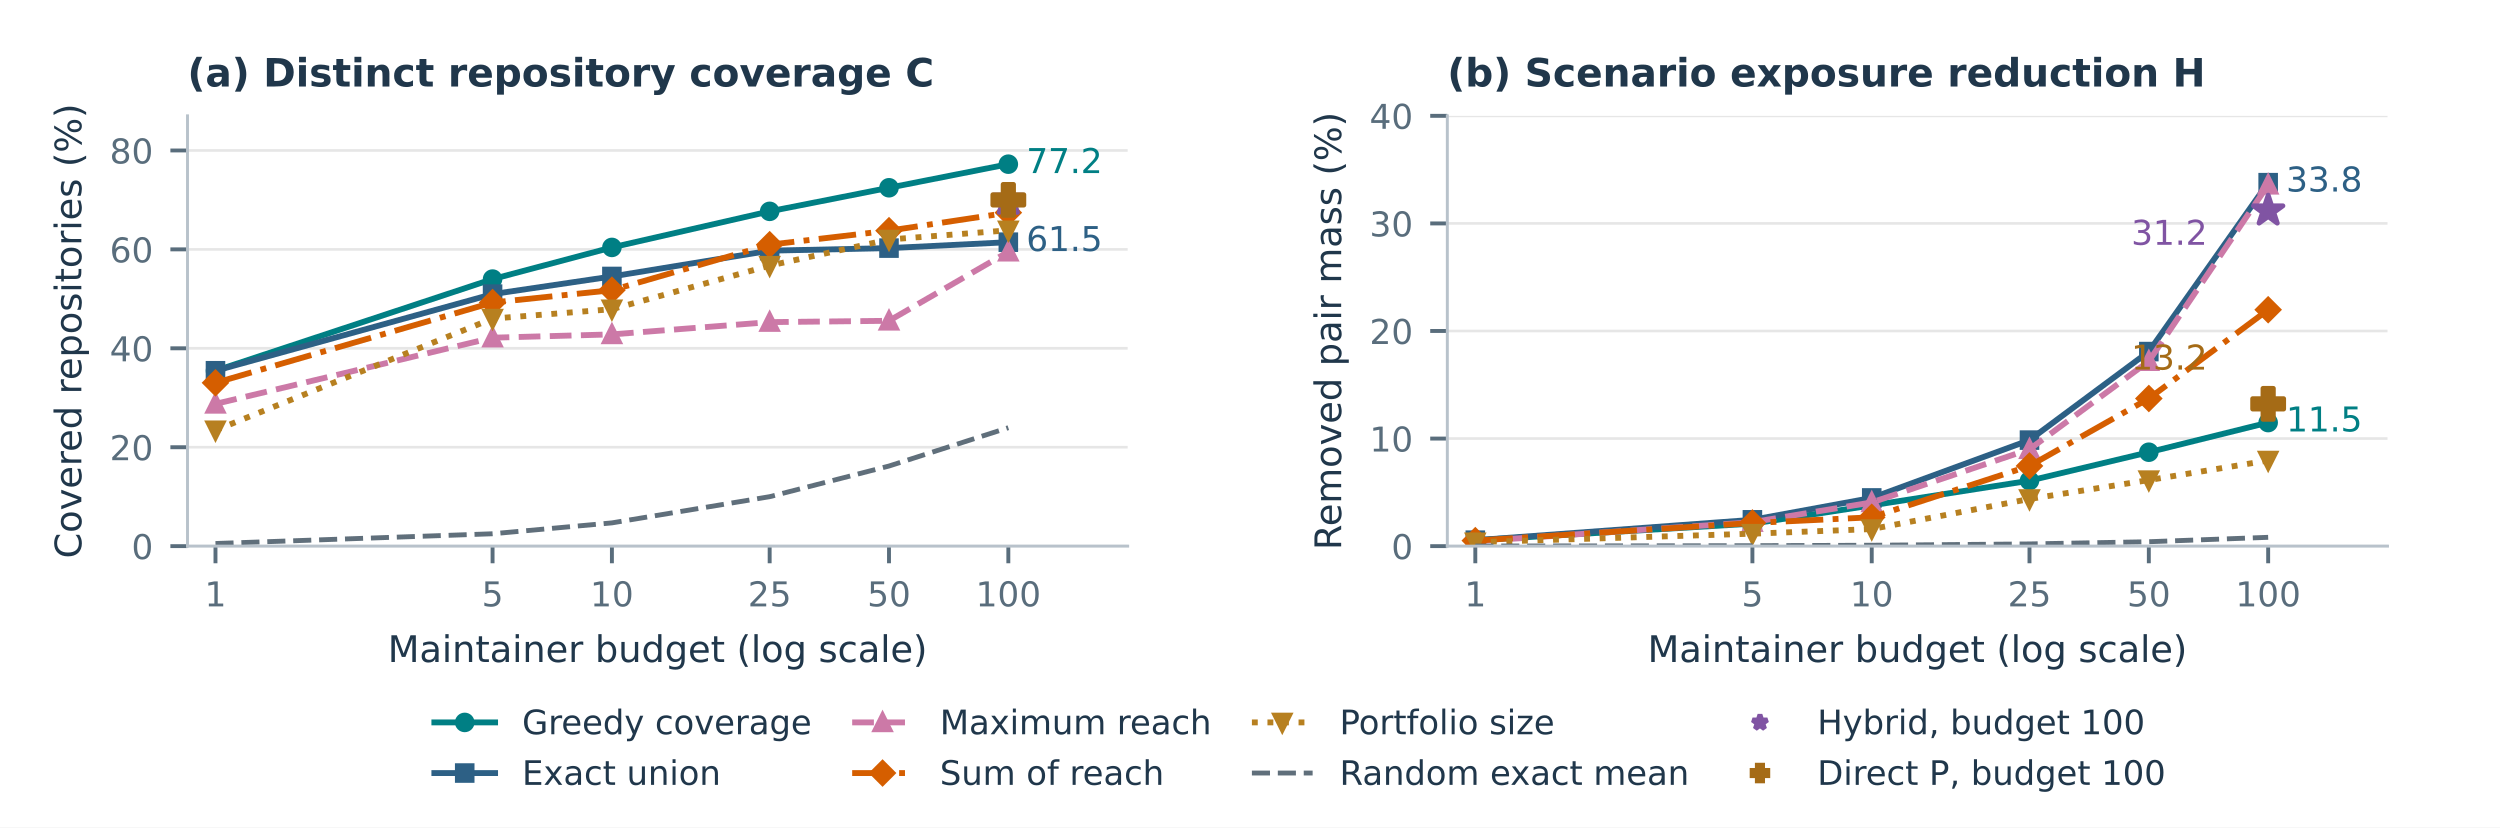
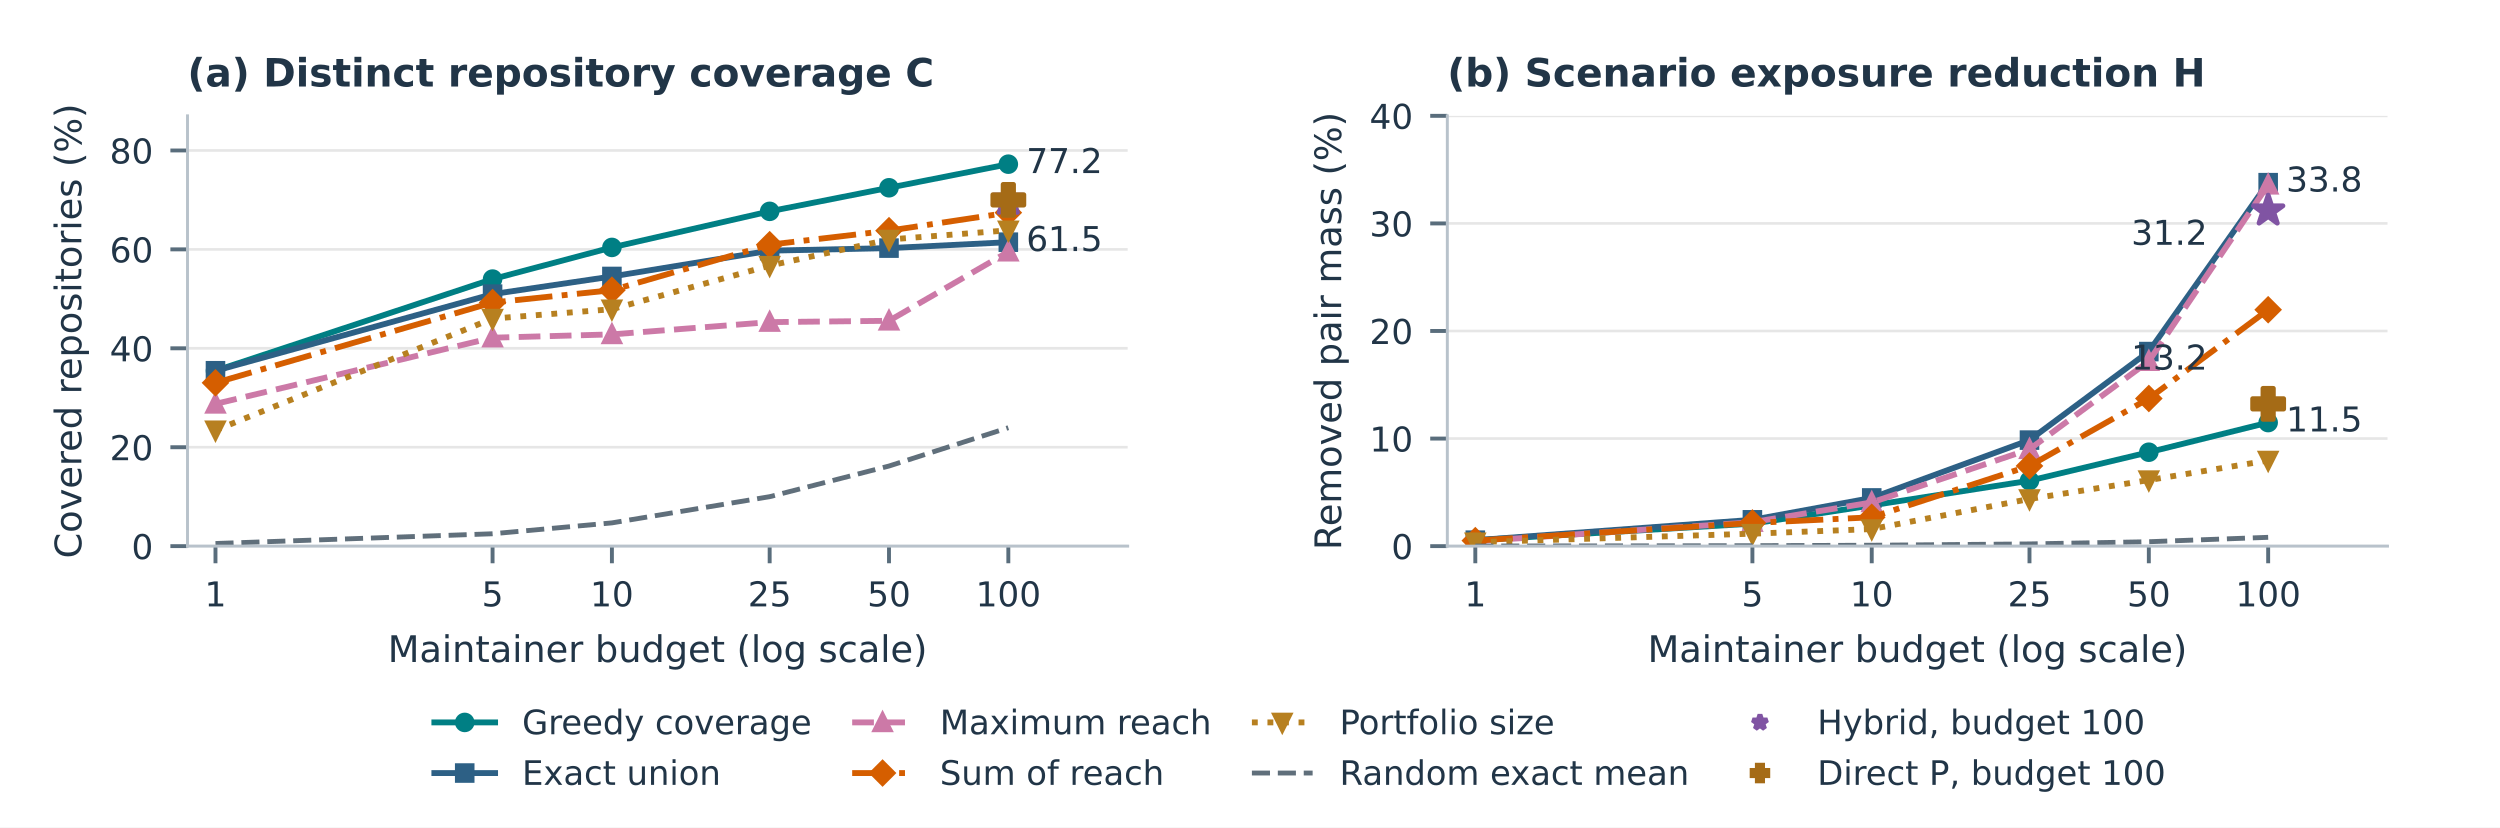
<svg xmlns="http://www.w3.org/2000/svg" xmlns:xlink="http://www.w3.org/1999/xlink" width="511.2pt" height="169.2pt" viewBox="0 0 511.2 169.2" version="1.1">
  <defs>
    <style type="text/css">*{stroke-linejoin: round; stroke-linecap: butt}</style>
  </defs>
  <g id="figure_1">
    <g id="patch_1">
      <path d="M 0 169.2 L 511.2 169.2 L 511.2 0 L 0 0 z " style="fill: #ffffff" />
    </g>
    <g id="axes_1">
      <g id="patch_2">
        <path d="M 38.34 111.672 L 230.586 111.672 L 230.586 23.688 L 38.34 23.688 z " style="fill: #ffffff" />
      </g>
      <g id="matplotlib.axis_1">
        <g id="xtick_1">
          <g id="line2d_1">
            <defs>
              <path id="m0b7fe95cc1" d="M 0 0 L 0 3.5 " style="stroke: #596d7c; stroke-width: 0.8" />
            </defs>
            <g>
              <use xlink:href="#m0b7fe95cc1" x="44.061" y="111.672" style="fill: #596d7c; stroke: #596d7c; stroke-width: 0.8" />
            </g>
          </g>
          <g id="text_1">
-             <text style="font-size: 7px; font-family: 'DejaVu Sans'; text-anchor: middle; fill: #596d7c" x="44.061" y="123.99" transform="rotate(-0 44.0614 123.9904)">1</text>
+             <text style="font-size: 7px; font-family: 'DejaVu Sans'; text-anchor: middle; fill: #213547" x="44.061" y="123.99" transform="rotate(-0 44.0614 123.9904)">1</text>
          </g>
        </g>
        <g id="xtick_2">
          <g id="line2d_2">
            <g>
              <use xlink:href="#m0b7fe95cc1" x="100.721" y="111.672" style="fill: #596d7c; stroke: #596d7c; stroke-width: 0.8" />
            </g>
          </g>
          <g id="text_2">
-             <text style="font-size: 7px; font-family: 'DejaVu Sans'; text-anchor: middle; fill: #596d7c" x="100.721" y="123.99" transform="rotate(-0 100.7209 123.9904)">5</text>
+             <text style="font-size: 7px; font-family: 'DejaVu Sans'; text-anchor: middle; fill: #213547" x="100.721" y="123.99" transform="rotate(-0 100.7209 123.9904)">5</text>
          </g>
        </g>
        <g id="xtick_3">
          <g id="line2d_3">
            <g>
              <use xlink:href="#m0b7fe95cc1" x="125.123" y="111.672" style="fill: #596d7c; stroke: #596d7c; stroke-width: 0.8" />
            </g>
          </g>
          <g id="text_3">
-             <text style="font-size: 7px; font-family: 'DejaVu Sans'; text-anchor: middle; fill: #596d7c" x="125.123" y="123.99" transform="rotate(-0 125.1228 123.9904)">10</text>
+             <text style="font-size: 7px; font-family: 'DejaVu Sans'; text-anchor: middle; fill: #213547" x="125.123" y="123.99" transform="rotate(-0 125.1228 123.9904)">10</text>
          </g>
        </g>
        <g id="xtick_4">
          <g id="line2d_4">
            <g>
              <use xlink:href="#m0b7fe95cc1" x="157.38" y="111.672" style="fill: #596d7c; stroke: #596d7c; stroke-width: 0.8" />
            </g>
          </g>
          <g id="text_4">
-             <text style="font-size: 7px; font-family: 'DejaVu Sans'; text-anchor: middle; fill: #596d7c" x="157.38" y="123.99" transform="rotate(-0 157.3804 123.9904)">25</text>
+             <text style="font-size: 7px; font-family: 'DejaVu Sans'; text-anchor: middle; fill: #213547" x="157.38" y="123.99" transform="rotate(-0 157.3804 123.9904)">25</text>
          </g>
        </g>
        <g id="xtick_5">
          <g id="line2d_5">
            <g>
              <use xlink:href="#m0b7fe95cc1" x="181.782" y="111.672" style="fill: #596d7c; stroke: #596d7c; stroke-width: 0.8" />
            </g>
          </g>
          <g id="text_5">
-             <text style="font-size: 7px; font-family: 'DejaVu Sans'; text-anchor: middle; fill: #596d7c" x="181.782" y="123.99" transform="rotate(-0 181.7823 123.9904)">50</text>
+             <text style="font-size: 7px; font-family: 'DejaVu Sans'; text-anchor: middle; fill: #213547" x="181.782" y="123.99" transform="rotate(-0 181.7823 123.9904)">50</text>
          </g>
        </g>
        <g id="xtick_6">
          <g id="line2d_6">
            <g>
              <use xlink:href="#m0b7fe95cc1" x="206.184" y="111.672" style="fill: #596d7c; stroke: #596d7c; stroke-width: 0.8" />
            </g>
          </g>
          <g id="text_6">
-             <text style="font-size: 7px; font-family: 'DejaVu Sans'; text-anchor: middle; fill: #596d7c" x="206.184" y="123.99" transform="rotate(-0 206.1842 123.9904)">100</text>
+             <text style="font-size: 7px; font-family: 'DejaVu Sans'; text-anchor: middle; fill: #213547" x="206.184" y="123.99" transform="rotate(-0 206.1842 123.9904)">100</text>
          </g>
        </g>
        <g id="text_7">
-           <text style="font-size: 7.5px; font-family: 'DejaVu Sans'; text-anchor: middle; fill: #20374b" x="134.463" y="135.371" transform="rotate(-0 134.4631 135.3708)">Maintainer budget (log scale)</text>
+           <text style="font-size: 7.5px; font-family: 'DejaVu Sans'; text-anchor: middle; fill: #213547" x="134.463" y="135.371" transform="rotate(-0 134.4631 135.3708)">Maintainer budget (log scale)</text>
        </g>
      </g>
      <g id="matplotlib.axis_2">
        <g id="ytick_1">
          <g id="line2d_7">
            <path d="M 38.34 111.672 L 230.586 111.672 " clip-path="url(#p21499a0220)" style="fill: none; stroke: #e6e6e6; stroke-width: 0.55; stroke-linecap: square" />
          </g>
          <g id="line2d_8">
            <defs>
              <path id="m4d96f2b78e" d="M 0 0 L -3.5 0 " style="stroke: #596d7c; stroke-width: 0.8" />
            </defs>
            <g>
              <use xlink:href="#m4d96f2b78e" x="38.34" y="111.672" style="fill: #596d7c; stroke: #596d7c; stroke-width: 0.8" />
            </g>
          </g>
          <g id="text_8">
-             <text style="font-size: 7px; font-family: 'DejaVu Sans'; text-anchor: end; fill: #596d7c" x="31.34" y="114.331" transform="rotate(-0 31.34 114.3312)">0</text>
+             <text style="font-size: 7px; font-family: 'DejaVu Sans'; text-anchor: end; fill: #213547" x="31.34" y="114.331" transform="rotate(-0 31.34 114.3312)">0</text>
          </g>
        </g>
        <g id="ytick_2">
          <g id="line2d_9">
            <path d="M 38.34 91.446 L 230.586 91.446 " clip-path="url(#p21499a0220)" style="fill: none; stroke: #e6e6e6; stroke-width: 0.55; stroke-linecap: square" />
          </g>
          <g id="line2d_10">
            <g>
              <use xlink:href="#m4d96f2b78e" x="38.34" y="91.446" style="fill: #596d7c; stroke: #596d7c; stroke-width: 0.8" />
            </g>
          </g>
          <g id="text_9">
-             <text style="font-size: 7px; font-family: 'DejaVu Sans'; text-anchor: end; fill: #596d7c" x="31.34" y="94.105" transform="rotate(-0 31.34 94.10497)">20</text>
+             <text style="font-size: 7px; font-family: 'DejaVu Sans'; text-anchor: end; fill: #213547" x="31.34" y="94.105" transform="rotate(-0 31.34 94.10497)">20</text>
          </g>
        </g>
        <g id="ytick_3">
          <g id="line2d_11">
            <path d="M 38.34 71.22 L 230.586 71.22 " clip-path="url(#p21499a0220)" style="fill: none; stroke: #e6e6e6; stroke-width: 0.55; stroke-linecap: square" />
          </g>
          <g id="line2d_12">
            <g>
              <use xlink:href="#m4d96f2b78e" x="38.34" y="71.22" style="fill: #596d7c; stroke: #596d7c; stroke-width: 0.8" />
            </g>
          </g>
          <g id="text_10">
-             <text style="font-size: 7px; font-family: 'DejaVu Sans'; text-anchor: end; fill: #596d7c" x="31.34" y="73.879" transform="rotate(-0 31.34 73.87877)">40</text>
+             <text style="font-size: 7px; font-family: 'DejaVu Sans'; text-anchor: end; fill: #213547" x="31.34" y="73.879" transform="rotate(-0 31.34 73.87877)">40</text>
          </g>
        </g>
        <g id="ytick_4">
          <g id="line2d_13">
            <path d="M 38.34 50.993 L 230.586 50.993 " clip-path="url(#p21499a0220)" style="fill: none; stroke: #e6e6e6; stroke-width: 0.55; stroke-linecap: square" />
          </g>
          <g id="line2d_14">
            <g>
              <use xlink:href="#m4d96f2b78e" x="38.34" y="50.993" style="fill: #596d7c; stroke: #596d7c; stroke-width: 0.8" />
            </g>
          </g>
          <g id="text_11">
-             <text style="font-size: 7px; font-family: 'DejaVu Sans'; text-anchor: end; fill: #596d7c" x="31.34" y="53.653" transform="rotate(-0 31.34 53.65256)">60</text>
+             <text style="font-size: 7px; font-family: 'DejaVu Sans'; text-anchor: end; fill: #213547" x="31.34" y="53.653" transform="rotate(-0 31.34 53.65256)">60</text>
          </g>
        </g>
        <g id="ytick_5">
          <g id="line2d_15">
            <path d="M 38.34 30.767 L 230.586 30.767 " clip-path="url(#p21499a0220)" style="fill: none; stroke: #e6e6e6; stroke-width: 0.55; stroke-linecap: square" />
          </g>
          <g id="line2d_16">
            <g>
              <use xlink:href="#m4d96f2b78e" x="38.34" y="30.767" style="fill: #596d7c; stroke: #596d7c; stroke-width: 0.8" />
            </g>
          </g>
          <g id="text_12">
-             <text style="font-size: 7px; font-family: 'DejaVu Sans'; text-anchor: end; fill: #596d7c" x="31.34" y="33.426" transform="rotate(-0 31.34 33.42635)">80</text>
+             <text style="font-size: 7px; font-family: 'DejaVu Sans'; text-anchor: end; fill: #213547" x="31.34" y="33.426" transform="rotate(-0 31.34 33.42635)">80</text>
          </g>
        </g>
        <g id="text_13">
-           <text style="font-size: 7.5px; font-family: 'DejaVu Sans'; text-anchor: middle; fill: #20374b" x="16.631" y="67.68" transform="rotate(-90 16.63074 67.68)">Covered repositories (%)</text>
+           <text style="font-size: 7.5px; font-family: 'DejaVu Sans'; text-anchor: middle; fill: #213547" x="16.631" y="67.68" transform="rotate(-90 16.63074 67.68)">Covered repositories (%)</text>
        </g>
      </g>
      <g id="line2d_17">
        <path d="M 44.061 75.809 L 100.721 57.066 L 125.123 50.593 L 157.38 43.217 L 181.782 38.394 L 206.184 33.571 " clip-path="url(#p21499a0220)" style="fill: none; stroke: #007f84; stroke-width: 1.2; stroke-linecap: square" />
        <defs>
          <path id="mbb539a782c" d="M 0 1.5 C 0.398 1.5 0.779 1.342 1.061 1.061 C 1.342 0.779 1.5 0.398 1.5 0 C 1.5 -0.398 1.342 -0.779 1.061 -1.061 C 0.779 -1.342 0.398 -1.5 0 -1.5 C -0.398 -1.5 -0.779 -1.342 -1.061 -1.061 C -1.342 -0.779 -1.5 -0.398 -1.5 0 C -1.5 0.398 -1.342 0.779 -1.061 1.061 C -0.779 1.342 -0.398 1.5 0 1.5 z " style="stroke: #007f84" />
        </defs>
        <g clip-path="url(#p21499a0220)">
          <use xlink:href="#mbb539a782c" x="44.061" y="75.809" style="fill: #007f84; stroke: #007f84" />
          <use xlink:href="#mbb539a782c" x="100.721" y="57.066" style="fill: #007f84; stroke: #007f84" />
          <use xlink:href="#mbb539a782c" x="125.123" y="50.593" style="fill: #007f84; stroke: #007f84" />
          <use xlink:href="#mbb539a782c" x="157.38" y="43.217" style="fill: #007f84; stroke: #007f84" />
          <use xlink:href="#mbb539a782c" x="181.782" y="38.394" style="fill: #007f84; stroke: #007f84" />
          <use xlink:href="#mbb539a782c" x="206.184" y="33.571" style="fill: #007f84; stroke: #007f84" />
        </g>
      </g>
      <g id="line2d_18">
        <path d="M 44.061 75.809 L 100.721 60.14 L 125.123 56.53 L 157.38 51.256 L 181.782 50.734 L 206.184 49.521 " clip-path="url(#p21499a0220)" style="fill: none; stroke: #2d6085; stroke-width: 1.2; stroke-linecap: square" />
        <defs>
          <path id="m2850913793" d="M -1.5 1.5 L 1.5 1.5 L 1.5 -1.5 L -1.5 -1.5 z " style="stroke: #2d6085; stroke-linejoin: miter" />
        </defs>
        <g clip-path="url(#p21499a0220)">
          <use xlink:href="#m2850913793" x="44.061" y="75.809" style="fill: #2d6085; stroke: #2d6085; stroke-linejoin: miter" />
          <use xlink:href="#m2850913793" x="100.721" y="60.14" style="fill: #2d6085; stroke: #2d6085; stroke-linejoin: miter" />
          <use xlink:href="#m2850913793" x="125.123" y="56.53" style="fill: #2d6085; stroke: #2d6085; stroke-linejoin: miter" />
          <use xlink:href="#m2850913793" x="157.38" y="51.256" style="fill: #2d6085; stroke: #2d6085; stroke-linejoin: miter" />
          <use xlink:href="#m2850913793" x="181.782" y="50.734" style="fill: #2d6085; stroke: #2d6085; stroke-linejoin: miter" />
          <use xlink:href="#m2850913793" x="206.184" y="49.521" style="fill: #2d6085; stroke: #2d6085; stroke-linejoin: miter" />
        </g>
      </g>
      <g id="line2d_19">
        <path d="M 44.061 82.592 L 100.721 69.053 L 125.123 68.376 L 157.38 65.866 L 181.782 65.598 L 206.184 51.481 " clip-path="url(#p21499a0220)" style="fill: none; stroke-dasharray: 4.44,1.92; stroke-dashoffset: 0; stroke: #cc79a7; stroke-width: 1.2" />
        <defs>
          <path id="m390934f4c7" d="M 0 -1.5 L -1.5 1.5 L 1.5 1.5 z " style="stroke: #cc79a7; stroke-linejoin: miter" />
        </defs>
        <g clip-path="url(#p21499a0220)">
          <use xlink:href="#m390934f4c7" x="44.061" y="82.592" style="fill: #cc79a7; stroke: #cc79a7; stroke-linejoin: miter" />
          <use xlink:href="#m390934f4c7" x="100.721" y="69.053" style="fill: #cc79a7; stroke: #cc79a7; stroke-linejoin: miter" />
          <use xlink:href="#m390934f4c7" x="125.123" y="68.376" style="fill: #cc79a7; stroke: #cc79a7; stroke-linejoin: miter" />
          <use xlink:href="#m390934f4c7" x="157.38" y="65.866" style="fill: #cc79a7; stroke: #cc79a7; stroke-linejoin: miter" />
          <use xlink:href="#m390934f4c7" x="181.782" y="65.598" style="fill: #cc79a7; stroke: #cc79a7; stroke-linejoin: miter" />
          <use xlink:href="#m390934f4c7" x="206.184" y="51.481" style="fill: #cc79a7; stroke: #cc79a7; stroke-linejoin: miter" />
        </g>
      </g>
      <g id="line2d_20">
        <path d="M 44.061 78.277 L 100.721 61.861 L 125.123 59.337 L 157.38 50.029 L 181.782 47.166 L 206.184 43.485 " clip-path="url(#p21499a0220)" style="fill: none; stroke-dasharray: 7.68,1.92,1.2,1.92; stroke-dashoffset: 0; stroke: #d55e00; stroke-width: 1.2" />
        <defs>
          <path id="m4b7c8ccb7c" d="M -0 2.121 L 2.121 0 L 0 -2.121 L -2.121 -0 z " style="stroke: #d55e00; stroke-linejoin: miter" />
        </defs>
        <g clip-path="url(#p21499a0220)">
          <use xlink:href="#m4b7c8ccb7c" x="44.061" y="78.277" style="fill: #d55e00; stroke: #d55e00; stroke-linejoin: miter" />
          <use xlink:href="#m4b7c8ccb7c" x="100.721" y="61.861" style="fill: #d55e00; stroke: #d55e00; stroke-linejoin: miter" />
          <use xlink:href="#m4b7c8ccb7c" x="125.123" y="59.337" style="fill: #d55e00; stroke: #d55e00; stroke-linejoin: miter" />
          <use xlink:href="#m4b7c8ccb7c" x="157.38" y="50.029" style="fill: #d55e00; stroke: #d55e00; stroke-linejoin: miter" />
          <use xlink:href="#m4b7c8ccb7c" x="181.782" y="47.166" style="fill: #d55e00; stroke: #d55e00; stroke-linejoin: miter" />
          <use xlink:href="#m4b7c8ccb7c" x="206.184" y="43.485" style="fill: #d55e00; stroke: #d55e00; stroke-linejoin: miter" />
        </g>
      </g>
      <g id="line2d_21">
        <path d="M 44.061 87.979 L 100.721 65.147 L 125.123 63.229 L 157.38 54.316 L 181.782 48.971 L 206.184 47.095 " clip-path="url(#p21499a0220)" style="fill: none; stroke-dasharray: 1.2,1.98; stroke-dashoffset: 0; stroke: #b78020; stroke-width: 1.2" />
        <defs>
          <path id="mfa577115ef" d="M -0 1.5 L 1.5 -1.5 L -1.5 -1.5 z " style="stroke: #b78020; stroke-linejoin: miter" />
        </defs>
        <g clip-path="url(#p21499a0220)">
          <use xlink:href="#mfa577115ef" x="44.061" y="87.979" style="fill: #b78020; stroke: #b78020; stroke-linejoin: miter" />
          <use xlink:href="#mfa577115ef" x="100.721" y="65.147" style="fill: #b78020; stroke: #b78020; stroke-linejoin: miter" />
          <use xlink:href="#mfa577115ef" x="125.123" y="63.229" style="fill: #b78020; stroke: #b78020; stroke-linejoin: miter" />
          <use xlink:href="#mfa577115ef" x="157.38" y="54.316" style="fill: #b78020; stroke: #b78020; stroke-linejoin: miter" />
          <use xlink:href="#mfa577115ef" x="181.782" y="48.971" style="fill: #b78020; stroke: #b78020; stroke-linejoin: miter" />
          <use xlink:href="#mfa577115ef" x="206.184" y="47.095" style="fill: #b78020; stroke: #b78020; stroke-linejoin: miter" />
        </g>
      </g>
      <g id="line2d_22">
        <path d="M 44.061 111.138 L 100.721 109.144 L 125.123 106.92 L 157.38 101.561 L 181.782 95.295 L 206.184 87.461 " clip-path="url(#p21499a0220)" style="fill: none; stroke-dasharray: 3.7,1.6; stroke-dashoffset: 0; stroke: #606f7b" />
      </g>
      <g id="patch_3">
        <path d="M 38.34 111.672 L 38.34 23.688 " style="fill: none; stroke: #b8c2cb; stroke-width: 0.6; stroke-linejoin: miter; stroke-linecap: square" />
      </g>
      <g id="patch_4">
        <path d="M 38.34 111.672 L 230.586 111.672 " style="fill: none; stroke: #b8c2cb; stroke-width: 0.6; stroke-linejoin: miter; stroke-linecap: square" />
      </g>
      <g id="text_14">
-         <text style="font-size: 7px; font-family: 'DejaVu Sans'; text-anchor: start; fill: #007f84" x="209.858" y="35.389" transform="rotate(-0 209.8582 35.38916)">77.2</text>
+         <text style="font-size: 7px; font-family: 'DejaVu Sans'; text-anchor: start; fill: #213547" x="209.858" y="35.389" transform="rotate(-0 209.8582 35.38916)">77.2</text>
      </g>
      <g id="text_15">
-         <text style="font-size: 7px; font-family: 'DejaVu Sans'; text-anchor: start; fill: #2d6085" x="209.858" y="51.339" transform="rotate(-0 209.8582 51.33941)">61.5</text>
+         <text style="font-size: 7px; font-family: 'DejaVu Sans'; text-anchor: start; fill: #213547" x="209.858" y="51.339" transform="rotate(-0 209.8582 51.33941)">61.5</text>
      </g>
      <g id="text_16">
-         <text style="font-weight: 700; font-size: 8px; font-family: 'DejaVu Sans'; text-anchor: start; fill: #20374b" x="38.34" y="17.688" transform="rotate(-0 38.34 17.688)">(a) Distinct repository coverage C</text>
+         <text style="font-weight: 700; font-size: 8px; font-family: 'DejaVu Sans'; text-anchor: start; fill: #213547" x="38.34" y="17.688" transform="rotate(-0 38.34 17.688)">(a) Distinct repository coverage C</text>
      </g>
      <g id="PathCollection_1">
        <defs>
          <path id="m5193dff53f" d="M 0 -3.162 L -0.71 -0.977 L -3.008 -0.977 L -1.149 0.373 L -1.859 2.558 L -0 1.208 L 1.859 2.558 L 1.149 0.373 L 3.008 -0.977 L 0.71 -0.977 z " style="stroke: #8054a3" />
        </defs>
        <g clip-path="url(#p21499a0220)">
          <use xlink:href="#m5193dff53f" x="206.184" y="40.876" style="fill: #8054a3; stroke: #8054a3" />
        </g>
      </g>
      <g id="PathCollection_2">
        <defs>
          <path id="m9509cee7b8" d="M -1.054 3.162 L 1.054 3.162 L 1.054 1.054 L 3.162 1.054 L 3.162 -1.054 L 1.054 -1.054 L 1.054 -3.162 L -1.054 -3.162 L -1.054 -1.054 L -3.162 -1.054 L -3.162 1.054 L -1.054 1.054 z " style="stroke: #a56b16" />
        </defs>
        <g clip-path="url(#p21499a0220)">
          <use xlink:href="#m9509cee7b8" x="206.184" y="40.876" style="fill: #a56b16; stroke: #a56b16" />
        </g>
      </g>
    </g>
    <g id="axes_2">
      <g id="patch_5">
        <path d="M 295.95 111.672 L 488.196 111.672 L 488.196 23.688 L 295.95 23.688 z " style="fill: #ffffff" />
      </g>
      <g id="matplotlib.axis_3">
        <g id="xtick_7">
          <g id="line2d_23">
            <g>
              <use xlink:href="#m0b7fe95cc1" x="301.671" y="111.672" style="fill: #596d7c; stroke: #596d7c; stroke-width: 0.8" />
            </g>
          </g>
          <g id="text_17">
-             <text style="font-size: 7px; font-family: 'DejaVu Sans'; text-anchor: middle; fill: #596d7c" x="301.671" y="123.99" transform="rotate(-0 301.6712 123.9904)">1</text>
+             <text style="font-size: 7px; font-family: 'DejaVu Sans'; text-anchor: middle; fill: #213547" x="301.671" y="123.99" transform="rotate(-0 301.6712 123.9904)">1</text>
          </g>
        </g>
        <g id="xtick_8">
          <g id="line2d_24">
            <g>
              <use xlink:href="#m0b7fe95cc1" x="358.331" y="111.672" style="fill: #596d7c; stroke: #596d7c; stroke-width: 0.8" />
            </g>
          </g>
          <g id="text_18">
-             <text style="font-size: 7px; font-family: 'DejaVu Sans'; text-anchor: middle; fill: #596d7c" x="358.331" y="123.99" transform="rotate(-0 358.3307 123.9904)">5</text>
+             <text style="font-size: 7px; font-family: 'DejaVu Sans'; text-anchor: middle; fill: #213547" x="358.331" y="123.99" transform="rotate(-0 358.3307 123.9904)">5</text>
          </g>
        </g>
        <g id="xtick_9">
          <g id="line2d_25">
            <g>
              <use xlink:href="#m0b7fe95cc1" x="382.733" y="111.672" style="fill: #596d7c; stroke: #596d7c; stroke-width: 0.8" />
            </g>
          </g>
          <g id="text_19">
-             <text style="font-size: 7px; font-family: 'DejaVu Sans'; text-anchor: middle; fill: #596d7c" x="382.733" y="123.99" transform="rotate(-0 382.7327 123.9904)">10</text>
+             <text style="font-size: 7px; font-family: 'DejaVu Sans'; text-anchor: middle; fill: #213547" x="382.733" y="123.99" transform="rotate(-0 382.7327 123.9904)">10</text>
          </g>
        </g>
        <g id="xtick_10">
          <g id="line2d_26">
            <g>
              <use xlink:href="#m0b7fe95cc1" x="414.99" y="111.672" style="fill: #596d7c; stroke: #596d7c; stroke-width: 0.8" />
            </g>
          </g>
          <g id="text_20">
-             <text style="font-size: 7px; font-family: 'DejaVu Sans'; text-anchor: middle; fill: #596d7c" x="414.99" y="123.99" transform="rotate(-0 414.9902 123.9904)">25</text>
+             <text style="font-size: 7px; font-family: 'DejaVu Sans'; text-anchor: middle; fill: #213547" x="414.99" y="123.99" transform="rotate(-0 414.9902 123.9904)">25</text>
          </g>
        </g>
        <g id="xtick_11">
          <g id="line2d_27">
            <g>
              <use xlink:href="#m0b7fe95cc1" x="439.392" y="111.672" style="fill: #596d7c; stroke: #596d7c; stroke-width: 0.8" />
            </g>
          </g>
          <g id="text_21">
-             <text style="font-size: 7px; font-family: 'DejaVu Sans'; text-anchor: middle; fill: #596d7c" x="439.392" y="123.99" transform="rotate(-0 439.3922 123.9904)">50</text>
+             <text style="font-size: 7px; font-family: 'DejaVu Sans'; text-anchor: middle; fill: #213547" x="439.392" y="123.99" transform="rotate(-0 439.3922 123.9904)">50</text>
          </g>
        </g>
        <g id="xtick_12">
          <g id="line2d_28">
            <g>
              <use xlink:href="#m0b7fe95cc1" x="463.794" y="111.672" style="fill: #596d7c; stroke: #596d7c; stroke-width: 0.8" />
            </g>
          </g>
          <g id="text_22">
-             <text style="font-size: 7px; font-family: 'DejaVu Sans'; text-anchor: middle; fill: #596d7c" x="463.794" y="123.99" transform="rotate(-0 463.7941 123.9904)">100</text>
+             <text style="font-size: 7px; font-family: 'DejaVu Sans'; text-anchor: middle; fill: #213547" x="463.794" y="123.99" transform="rotate(-0 463.7941 123.9904)">100</text>
          </g>
        </g>
        <g id="text_23">
-           <text style="font-size: 7.5px; font-family: 'DejaVu Sans'; text-anchor: middle; fill: #20374b" x="392.073" y="135.371" transform="rotate(-0 392.0729 135.3708)">Maintainer budget (log scale)</text>
+           <text style="font-size: 7.5px; font-family: 'DejaVu Sans'; text-anchor: middle; fill: #213547" x="392.073" y="135.371" transform="rotate(-0 392.0729 135.3708)">Maintainer budget (log scale)</text>
        </g>
      </g>
      <g id="matplotlib.axis_4">
        <g id="ytick_6">
          <g id="line2d_29">
            <path d="M 295.95 111.672 L 488.196 111.672 " clip-path="url(#p31257782d8)" style="fill: none; stroke: #e6e6e6; stroke-width: 0.55; stroke-linecap: square" />
          </g>
          <g id="line2d_30">
            <g>
              <use xlink:href="#m4d96f2b78e" x="295.95" y="111.672" style="fill: #596d7c; stroke: #596d7c; stroke-width: 0.8" />
            </g>
          </g>
          <g id="text_24">
-             <text style="font-size: 7px; font-family: 'DejaVu Sans'; text-anchor: end; fill: #596d7c" x="288.95" y="114.331" transform="rotate(-0 288.9498 114.3312)">0</text>
+             <text style="font-size: 7px; font-family: 'DejaVu Sans'; text-anchor: end; fill: #213547" x="288.95" y="114.331" transform="rotate(-0 288.9498 114.3312)">0</text>
          </g>
        </g>
        <g id="ytick_7">
          <g id="line2d_31">
            <path d="M 295.95 89.676 L 488.196 89.676 " clip-path="url(#p31257782d8)" style="fill: none; stroke: #e6e6e6; stroke-width: 0.55; stroke-linecap: square" />
          </g>
          <g id="line2d_32">
            <g>
              <use xlink:href="#m4d96f2b78e" x="295.95" y="89.676" style="fill: #596d7c; stroke: #596d7c; stroke-width: 0.8" />
            </g>
          </g>
          <g id="text_25">
-             <text style="font-size: 7px; font-family: 'DejaVu Sans'; text-anchor: end; fill: #596d7c" x="288.95" y="92.335" transform="rotate(-0 288.9498 92.33518)">10</text>
+             <text style="font-size: 7px; font-family: 'DejaVu Sans'; text-anchor: end; fill: #213547" x="288.95" y="92.335" transform="rotate(-0 288.9498 92.33518)">10</text>
          </g>
        </g>
        <g id="ytick_8">
          <g id="line2d_33">
            <path d="M 295.95 67.68 L 488.196 67.68 " clip-path="url(#p31257782d8)" style="fill: none; stroke: #e6e6e6; stroke-width: 0.55; stroke-linecap: square" />
          </g>
          <g id="line2d_34">
            <g>
              <use xlink:href="#m4d96f2b78e" x="295.95" y="67.68" style="fill: #596d7c; stroke: #596d7c; stroke-width: 0.8" />
            </g>
          </g>
          <g id="text_26">
-             <text style="font-size: 7px; font-family: 'DejaVu Sans'; text-anchor: end; fill: #596d7c" x="288.95" y="70.339" transform="rotate(-0 288.9498 70.33918)">20</text>
+             <text style="font-size: 7px; font-family: 'DejaVu Sans'; text-anchor: end; fill: #213547" x="288.95" y="70.339" transform="rotate(-0 288.9498 70.33918)">20</text>
          </g>
        </g>
        <g id="ytick_9">
          <g id="line2d_35">
            <path d="M 295.95 45.684 L 488.196 45.684 " clip-path="url(#p31257782d8)" style="fill: none; stroke: #e6e6e6; stroke-width: 0.55; stroke-linecap: square" />
          </g>
          <g id="line2d_36">
            <g>
              <use xlink:href="#m4d96f2b78e" x="295.95" y="45.684" style="fill: #596d7c; stroke: #596d7c; stroke-width: 0.8" />
            </g>
          </g>
          <g id="text_27">
-             <text style="font-size: 7px; font-family: 'DejaVu Sans'; text-anchor: end; fill: #596d7c" x="288.95" y="48.343" transform="rotate(-0 288.9498 48.34318)">30</text>
+             <text style="font-size: 7px; font-family: 'DejaVu Sans'; text-anchor: end; fill: #213547" x="288.95" y="48.343" transform="rotate(-0 288.9498 48.34318)">30</text>
          </g>
        </g>
        <g id="ytick_10">
          <g id="line2d_37">
            <path d="M 295.95 23.688 L 488.196 23.688 " clip-path="url(#p31257782d8)" style="fill: none; stroke: #e6e6e6; stroke-width: 0.55; stroke-linecap: square" />
          </g>
          <g id="line2d_38">
            <g>
              <use xlink:href="#m4d96f2b78e" x="295.95" y="23.688" style="fill: #596d7c; stroke: #596d7c; stroke-width: 0.8" />
            </g>
          </g>
          <g id="text_28">
-             <text style="font-size: 7px; font-family: 'DejaVu Sans'; text-anchor: end; fill: #596d7c" x="288.95" y="26.347" transform="rotate(-0 288.9498 26.34718)">40</text>
+             <text style="font-size: 7px; font-family: 'DejaVu Sans'; text-anchor: end; fill: #213547" x="288.95" y="26.347" transform="rotate(-0 288.9498 26.34718)">40</text>
          </g>
        </g>
        <g id="text_29">
-           <text style="font-size: 7.5px; font-family: 'DejaVu Sans'; text-anchor: middle; fill: #20374b" x="274.241" y="67.68" transform="rotate(-90 274.2406 67.68)">Removed pair mass (%)</text>
+           <text style="font-size: 7.5px; font-family: 'DejaVu Sans'; text-anchor: middle; fill: #213547" x="274.241" y="67.68" transform="rotate(-90 274.2406 67.68)">Removed pair mass (%)</text>
        </g>
      </g>
      <g id="line2d_39">
        <path d="M 301.671 110.462 L 358.331 107.069 L 382.733 103.337 L 414.99 98.29 L 439.392 92.469 L 463.794 86.41 " clip-path="url(#p31257782d8)" style="fill: none; stroke: #007f84; stroke-width: 1.2; stroke-linecap: square" />
        <g clip-path="url(#p31257782d8)">
          <use xlink:href="#mbb539a782c" x="301.671" y="110.462" style="fill: #007f84; stroke: #007f84" />
          <use xlink:href="#mbb539a782c" x="358.331" y="107.069" style="fill: #007f84; stroke: #007f84" />
          <use xlink:href="#mbb539a782c" x="382.733" y="103.337" style="fill: #007f84; stroke: #007f84" />
          <use xlink:href="#mbb539a782c" x="414.99" y="98.29" style="fill: #007f84; stroke: #007f84" />
          <use xlink:href="#mbb539a782c" x="439.392" y="92.469" style="fill: #007f84; stroke: #007f84" />
          <use xlink:href="#mbb539a782c" x="463.794" y="86.41" style="fill: #007f84; stroke: #007f84" />
        </g>
      </g>
      <g id="line2d_40">
        <path d="M 301.671 110.462 L 358.331 106.291 L 382.733 101.817 L 414.99 89.993 L 439.392 71.891 L 463.794 37.353 " clip-path="url(#p31257782d8)" style="fill: none; stroke: #2d6085; stroke-width: 1.2; stroke-linecap: square" />
        <g clip-path="url(#p31257782d8)">
          <use xlink:href="#m2850913793" x="301.671" y="110.462" style="fill: #2d6085; stroke: #2d6085; stroke-linejoin: miter" />
          <use xlink:href="#m2850913793" x="358.331" y="106.291" style="fill: #2d6085; stroke: #2d6085; stroke-linejoin: miter" />
          <use xlink:href="#m2850913793" x="382.733" y="101.817" style="fill: #2d6085; stroke: #2d6085; stroke-linejoin: miter" />
          <use xlink:href="#m2850913793" x="414.99" y="89.993" style="fill: #2d6085; stroke: #2d6085; stroke-linejoin: miter" />
          <use xlink:href="#m2850913793" x="439.392" y="71.891" style="fill: #2d6085; stroke: #2d6085; stroke-linejoin: miter" />
          <use xlink:href="#m2850913793" x="463.794" y="37.353" style="fill: #2d6085; stroke: #2d6085; stroke-linejoin: miter" />
        </g>
      </g>
      <g id="line2d_41">
        <path d="M 301.671 110.691 L 358.331 106.772 L 382.733 102.735 L 414.99 91.865 L 439.392 73.86 L 463.794 37.796 " clip-path="url(#p31257782d8)" style="fill: none; stroke-dasharray: 4.44,1.92; stroke-dashoffset: 0; stroke: #cc79a7; stroke-width: 1.2" />
        <g clip-path="url(#p31257782d8)">
          <use xlink:href="#m390934f4c7" x="301.671" y="110.691" style="fill: #cc79a7; stroke: #cc79a7; stroke-linejoin: miter" />
          <use xlink:href="#m390934f4c7" x="358.331" y="106.772" style="fill: #cc79a7; stroke: #cc79a7; stroke-linejoin: miter" />
          <use xlink:href="#m390934f4c7" x="382.733" y="102.735" style="fill: #cc79a7; stroke: #cc79a7; stroke-linejoin: miter" />
          <use xlink:href="#m390934f4c7" x="414.99" y="91.865" style="fill: #cc79a7; stroke: #cc79a7; stroke-linejoin: miter" />
          <use xlink:href="#m390934f4c7" x="439.392" y="73.86" style="fill: #cc79a7; stroke: #cc79a7; stroke-linejoin: miter" />
          <use xlink:href="#m390934f4c7" x="463.794" y="37.796" style="fill: #cc79a7; stroke: #cc79a7; stroke-linejoin: miter" />
        </g>
      </g>
      <g id="line2d_42">
        <path d="M 301.671 110.545 L 358.331 106.941 L 382.733 105.775 L 414.99 95.275 L 439.392 81.485 L 463.794 63.335 " clip-path="url(#p31257782d8)" style="fill: none; stroke-dasharray: 7.68,1.92,1.2,1.92; stroke-dashoffset: 0; stroke: #d55e00; stroke-width: 1.2" />
        <g clip-path="url(#p31257782d8)">
          <use xlink:href="#m4b7c8ccb7c" x="301.671" y="110.545" style="fill: #d55e00; stroke: #d55e00; stroke-linejoin: miter" />
          <use xlink:href="#m4b7c8ccb7c" x="358.331" y="106.941" style="fill: #d55e00; stroke: #d55e00; stroke-linejoin: miter" />
          <use xlink:href="#m4b7c8ccb7c" x="382.733" y="105.775" style="fill: #d55e00; stroke: #d55e00; stroke-linejoin: miter" />
          <use xlink:href="#m4b7c8ccb7c" x="414.99" y="95.275" style="fill: #d55e00; stroke: #d55e00; stroke-linejoin: miter" />
          <use xlink:href="#m4b7c8ccb7c" x="439.392" y="81.485" style="fill: #d55e00; stroke: #d55e00; stroke-linejoin: miter" />
          <use xlink:href="#m4b7c8ccb7c" x="463.794" y="63.335" style="fill: #d55e00; stroke: #d55e00; stroke-linejoin: miter" />
        </g>
      </g>
      <g id="line2d_43">
        <path d="M 301.671 110.872 L 358.331 109.13 L 382.733 108.184 L 414.99 102.033 L 439.392 98.169 L 463.794 94.165 " clip-path="url(#p31257782d8)" style="fill: none; stroke-dasharray: 1.2,1.98; stroke-dashoffset: 0; stroke: #b78020; stroke-width: 1.2" />
        <g clip-path="url(#p31257782d8)">
          <use xlink:href="#mfa577115ef" x="301.671" y="110.872" style="fill: #b78020; stroke: #b78020; stroke-linejoin: miter" />
          <use xlink:href="#mfa577115ef" x="358.331" y="109.13" style="fill: #b78020; stroke: #b78020; stroke-linejoin: miter" />
          <use xlink:href="#mfa577115ef" x="382.733" y="108.184" style="fill: #b78020; stroke: #b78020; stroke-linejoin: miter" />
          <use xlink:href="#mfa577115ef" x="414.99" y="102.033" style="fill: #b78020; stroke: #b78020; stroke-linejoin: miter" />
          <use xlink:href="#mfa577115ef" x="439.392" y="98.169" style="fill: #b78020; stroke: #b78020; stroke-linejoin: miter" />
          <use xlink:href="#mfa577115ef" x="463.794" y="94.165" style="fill: #b78020; stroke: #b78020; stroke-linejoin: miter" />
        </g>
      </g>
      <g id="line2d_44">
        <path d="M 301.671 111.654 L 358.331 111.582 L 382.733 111.492 L 414.99 111.222 L 439.392 110.772 L 463.794 109.872 " clip-path="url(#p31257782d8)" style="fill: none; stroke-dasharray: 3.7,1.6; stroke-dashoffset: 0; stroke: #606f7b" />
      </g>
      <g id="patch_6">
        <path d="M 295.95 111.672 L 295.95 23.688 " style="fill: none; stroke: #b8c2cb; stroke-width: 0.6; stroke-linejoin: miter; stroke-linecap: square" />
      </g>
      <g id="patch_7">
        <path d="M 295.95 111.672 L 488.196 111.672 " style="fill: none; stroke: #b8c2cb; stroke-width: 0.6; stroke-linejoin: miter; stroke-linecap: square" />
      </g>
      <g id="text_30">
-         <text style="font-size: 7px; font-family: 'DejaVu Sans'; text-anchor: start; fill: #007f84" x="467.468" y="88.228" transform="rotate(-0 467.468 88.22806)">11.5</text>
+         <text style="font-size: 7px; font-family: 'DejaVu Sans'; text-anchor: start; fill: #213547" x="467.468" y="88.228" transform="rotate(-0 467.468 88.22806)">11.5</text>
      </g>
      <g id="text_31">
-         <text style="font-size: 7px; font-family: 'DejaVu Sans'; text-anchor: start; fill: #2d6085" x="467.468" y="39.172" transform="rotate(-0 467.468 39.1717)">33.8</text>
+         <text style="font-size: 7px; font-family: 'DejaVu Sans'; text-anchor: start; fill: #213547" x="467.468" y="39.172" transform="rotate(-0 467.468 39.1717)">33.8</text>
      </g>
      <g id="text_32">
-         <text style="font-size: 7px; font-family: 'DejaVu Sans'; text-anchor: start; fill: #8054a3" x="435.794" y="50.066" transform="rotate(-0 435.7941 50.06592)">31.2</text>
+         <text style="font-size: 7px; font-family: 'DejaVu Sans'; text-anchor: start; fill: #213547" x="435.794" y="50.066" transform="rotate(-0 435.7941 50.06592)">31.2</text>
      </g>
      <g id="text_33">
-         <text style="font-size: 7px; font-family: 'DejaVu Sans'; text-anchor: start; fill: #a56b16" x="435.794" y="75.581" transform="rotate(-0 435.7941 75.58133)">13.2</text>
+         <text style="font-size: 7px; font-family: 'DejaVu Sans'; text-anchor: start; fill: #213547" x="435.794" y="75.581" transform="rotate(-0 435.7941 75.58133)">13.2</text>
      </g>
      <g id="text_34">
-         <text style="font-weight: 700; font-size: 8px; font-family: 'DejaVu Sans'; text-anchor: start; fill: #20374b" x="295.95" y="17.688" transform="rotate(-0 295.9498 17.688)">(b) Scenario exposure reduction H</text>
+         <text style="font-weight: 700; font-size: 8px; font-family: 'DejaVu Sans'; text-anchor: start; fill: #213547" x="295.95" y="17.688" transform="rotate(-0 295.9498 17.688)">(b) Scenario exposure reduction H</text>
      </g>
      <g id="PathCollection_3">
        <g clip-path="url(#p31257782d8)">
          <use xlink:href="#m5193dff53f" x="463.794" y="43.066" style="fill: #8054a3; stroke: #8054a3" />
        </g>
      </g>
      <g id="PathCollection_4">
        <g clip-path="url(#p31257782d8)">
          <use xlink:href="#m9509cee7b8" x="463.794" y="82.581" style="fill: #a56b16; stroke: #a56b16" />
        </g>
      </g>
    </g>
    <g id="legend_1">
      <g id="line2d_45">
        <path d="M 88.816 147.721 L 95.026 147.721 L 101.236 147.721 " style="fill: none; stroke: #007f84; stroke-width: 1.2; stroke-linecap: square" />
        <g>
          <use xlink:href="#mbb539a782c" x="95.026" y="147.721" style="fill: #007f84; stroke: #007f84" />
        </g>
      </g>
      <g id="text_35">
-         <text style="font-size: 6.9px; font-family: 'DejaVu Sans'; text-anchor: start; fill: #20374b" x="106.756" y="150.136" transform="rotate(-0 106.7564 150.1358)">Greedy coverage</text>
+         <text style="font-size: 6.9px; font-family: 'DejaVu Sans'; text-anchor: start; fill: #213547" x="106.756" y="150.136" transform="rotate(-0 106.7564 150.1358)">Greedy coverage</text>
      </g>
      <g id="line2d_46">
        <path d="M 88.816 158.071 L 95.026 158.071 L 101.236 158.071 " style="fill: none; stroke: #2d6085; stroke-width: 1.2; stroke-linecap: square" />
        <g>
          <use xlink:href="#m2850913793" x="95.026" y="158.071" style="fill: #2d6085; stroke: #2d6085; stroke-linejoin: miter" />
        </g>
      </g>
      <g id="text_36">
-         <text style="font-size: 6.9px; font-family: 'DejaVu Sans'; text-anchor: start; fill: #20374b" x="106.756" y="160.486" transform="rotate(-0 106.7564 160.4864)">Exact union</text>
+         <text style="font-size: 6.9px; font-family: 'DejaVu Sans'; text-anchor: start; fill: #213547" x="106.756" y="160.486" transform="rotate(-0 106.7564 160.4864)">Exact union</text>
      </g>
      <g id="line2d_47">
        <path d="M 174.252 147.721 L 180.462 147.721 L 186.672 147.721 " style="fill: none; stroke-dasharray: 4.44,1.92; stroke-dashoffset: 0; stroke: #cc79a7; stroke-width: 1.2" />
        <g>
          <use xlink:href="#m390934f4c7" x="180.462" y="147.721" style="fill: #cc79a7; stroke: #cc79a7; stroke-linejoin: miter" />
        </g>
      </g>
      <g id="text_37">
-         <text style="font-size: 6.9px; font-family: 'DejaVu Sans'; text-anchor: start; fill: #20374b" x="192.192" y="150.136" transform="rotate(-0 192.1924 150.1358)">Maximum reach</text>
+         <text style="font-size: 6.9px; font-family: 'DejaVu Sans'; text-anchor: start; fill: #213547" x="192.192" y="150.136" transform="rotate(-0 192.1924 150.1358)">Maximum reach</text>
      </g>
      <g id="line2d_48">
        <path d="M 174.252 158.071 L 180.462 158.071 L 186.672 158.071 " style="fill: none; stroke-dasharray: 7.68,1.92,1.2,1.92; stroke-dashoffset: 0; stroke: #d55e00; stroke-width: 1.2" />
        <g>
          <use xlink:href="#m4b7c8ccb7c" x="180.462" y="158.071" style="fill: #d55e00; stroke: #d55e00; stroke-linejoin: miter" />
        </g>
      </g>
      <g id="text_38">
-         <text style="font-size: 6.9px; font-family: 'DejaVu Sans'; text-anchor: start; fill: #20374b" x="192.192" y="160.486" transform="rotate(-0 192.1924 160.4864)">Sum of reach</text>
+         <text style="font-size: 6.9px; font-family: 'DejaVu Sans'; text-anchor: start; fill: #213547" x="192.192" y="160.486" transform="rotate(-0 192.1924 160.4864)">Sum of reach</text>
      </g>
      <g id="line2d_49">
        <path d="M 255.988 147.721 L 262.198 147.721 L 268.408 147.721 " style="fill: none; stroke-dasharray: 1.2,1.98; stroke-dashoffset: 0; stroke: #b78020; stroke-width: 1.2" />
        <g>
          <use xlink:href="#mfa577115ef" x="262.198" y="147.721" style="fill: #b78020; stroke: #b78020; stroke-linejoin: miter" />
        </g>
      </g>
      <g id="text_39">
-         <text style="font-size: 6.9px; font-family: 'DejaVu Sans'; text-anchor: start; fill: #20374b" x="273.928" y="150.136" transform="rotate(-0 273.9283 150.1358)">Portfolio size</text>
+         <text style="font-size: 6.9px; font-family: 'DejaVu Sans'; text-anchor: start; fill: #213547" x="273.928" y="150.136" transform="rotate(-0 273.9283 150.1358)">Portfolio size</text>
      </g>
      <g id="line2d_50">
        <path d="M 255.988 158.071 L 262.198 158.071 L 268.408 158.071 " style="fill: none; stroke-dasharray: 3.7,1.6; stroke-dashoffset: 0; stroke: #606f7b" />
      </g>
      <g id="text_40">
-         <text style="font-size: 6.9px; font-family: 'DejaVu Sans'; text-anchor: start; fill: #20374b" x="273.928" y="160.486" transform="rotate(-0 273.9283 160.4864)">Random exact mean</text>
+         <text style="font-size: 6.9px; font-family: 'DejaVu Sans'; text-anchor: start; fill: #213547" x="273.928" y="160.486" transform="rotate(-0 273.9283 160.4864)">Random exact mean</text>
      </g>
      <g id="line2d_51">
        <defs>
          <path id="m39affc6253" d="M 0 -1.6 L -0.359 -0.494 L -1.522 -0.494 L -0.581 0.189 L -0.94 1.294 L -0 0.611 L 0.94 1.294 L 0.581 0.189 L 1.522 -0.494 L 0.359 -0.494 z " style="stroke: #8054a3; stroke-linejoin: bevel" />
        </defs>
        <g>
          <use xlink:href="#m39affc6253" x="359.875" y="147.721" style="fill: #8054a3; stroke: #8054a3; stroke-linejoin: bevel" />
        </g>
      </g>
      <g id="text_41">
-         <text style="font-size: 6.9px; font-family: 'DejaVu Sans'; text-anchor: start; fill: #20374b" x="371.605" y="150.136" transform="rotate(-0 371.6053 150.1358)">Hybrid, budget 100</text>
+         <text style="font-size: 6.9px; font-family: 'DejaVu Sans'; text-anchor: start; fill: #213547" x="371.605" y="150.136" transform="rotate(-0 371.6053 150.1358)">Hybrid, budget 100</text>
      </g>
      <g id="line2d_52">
        <defs>
          <path id="maa5d4afa9b" d="M -0.533 1.6 L 0.533 1.6 L 0.533 0.533 L 1.6 0.533 L 1.6 -0.533 L 0.533 -0.533 L 0.533 -1.6 L -0.533 -1.6 L -0.533 -0.533 L -1.6 -0.533 L -1.6 0.533 L -0.533 0.533 z " style="stroke: #a56b16; stroke-linejoin: miter" />
        </defs>
        <g>
          <use xlink:href="#maa5d4afa9b" x="359.875" y="158.071" style="fill: #a56b16; stroke: #a56b16; stroke-linejoin: miter" />
        </g>
      </g>
      <g id="text_42">
-         <text style="font-size: 6.9px; font-family: 'DejaVu Sans'; text-anchor: start; fill: #20374b" x="371.605" y="160.486" transform="rotate(-0 371.6053 160.4864)">Direct P, budget 100</text>
+         <text style="font-size: 6.9px; font-family: 'DejaVu Sans'; text-anchor: start; fill: #213547" x="371.605" y="160.486" transform="rotate(-0 371.6053 160.4864)">Direct P, budget 100</text>
      </g>
    </g>
  </g>
  <defs>
    <clipPath id="p21499a0220">
      <rect x="38.34" y="23.688" width="192.246" height="87.984" />
    </clipPath>
    <clipPath id="p31257782d8">
      <rect x="295.95" y="23.688" width="192.246" height="87.984" />
    </clipPath>
  </defs>
</svg>
